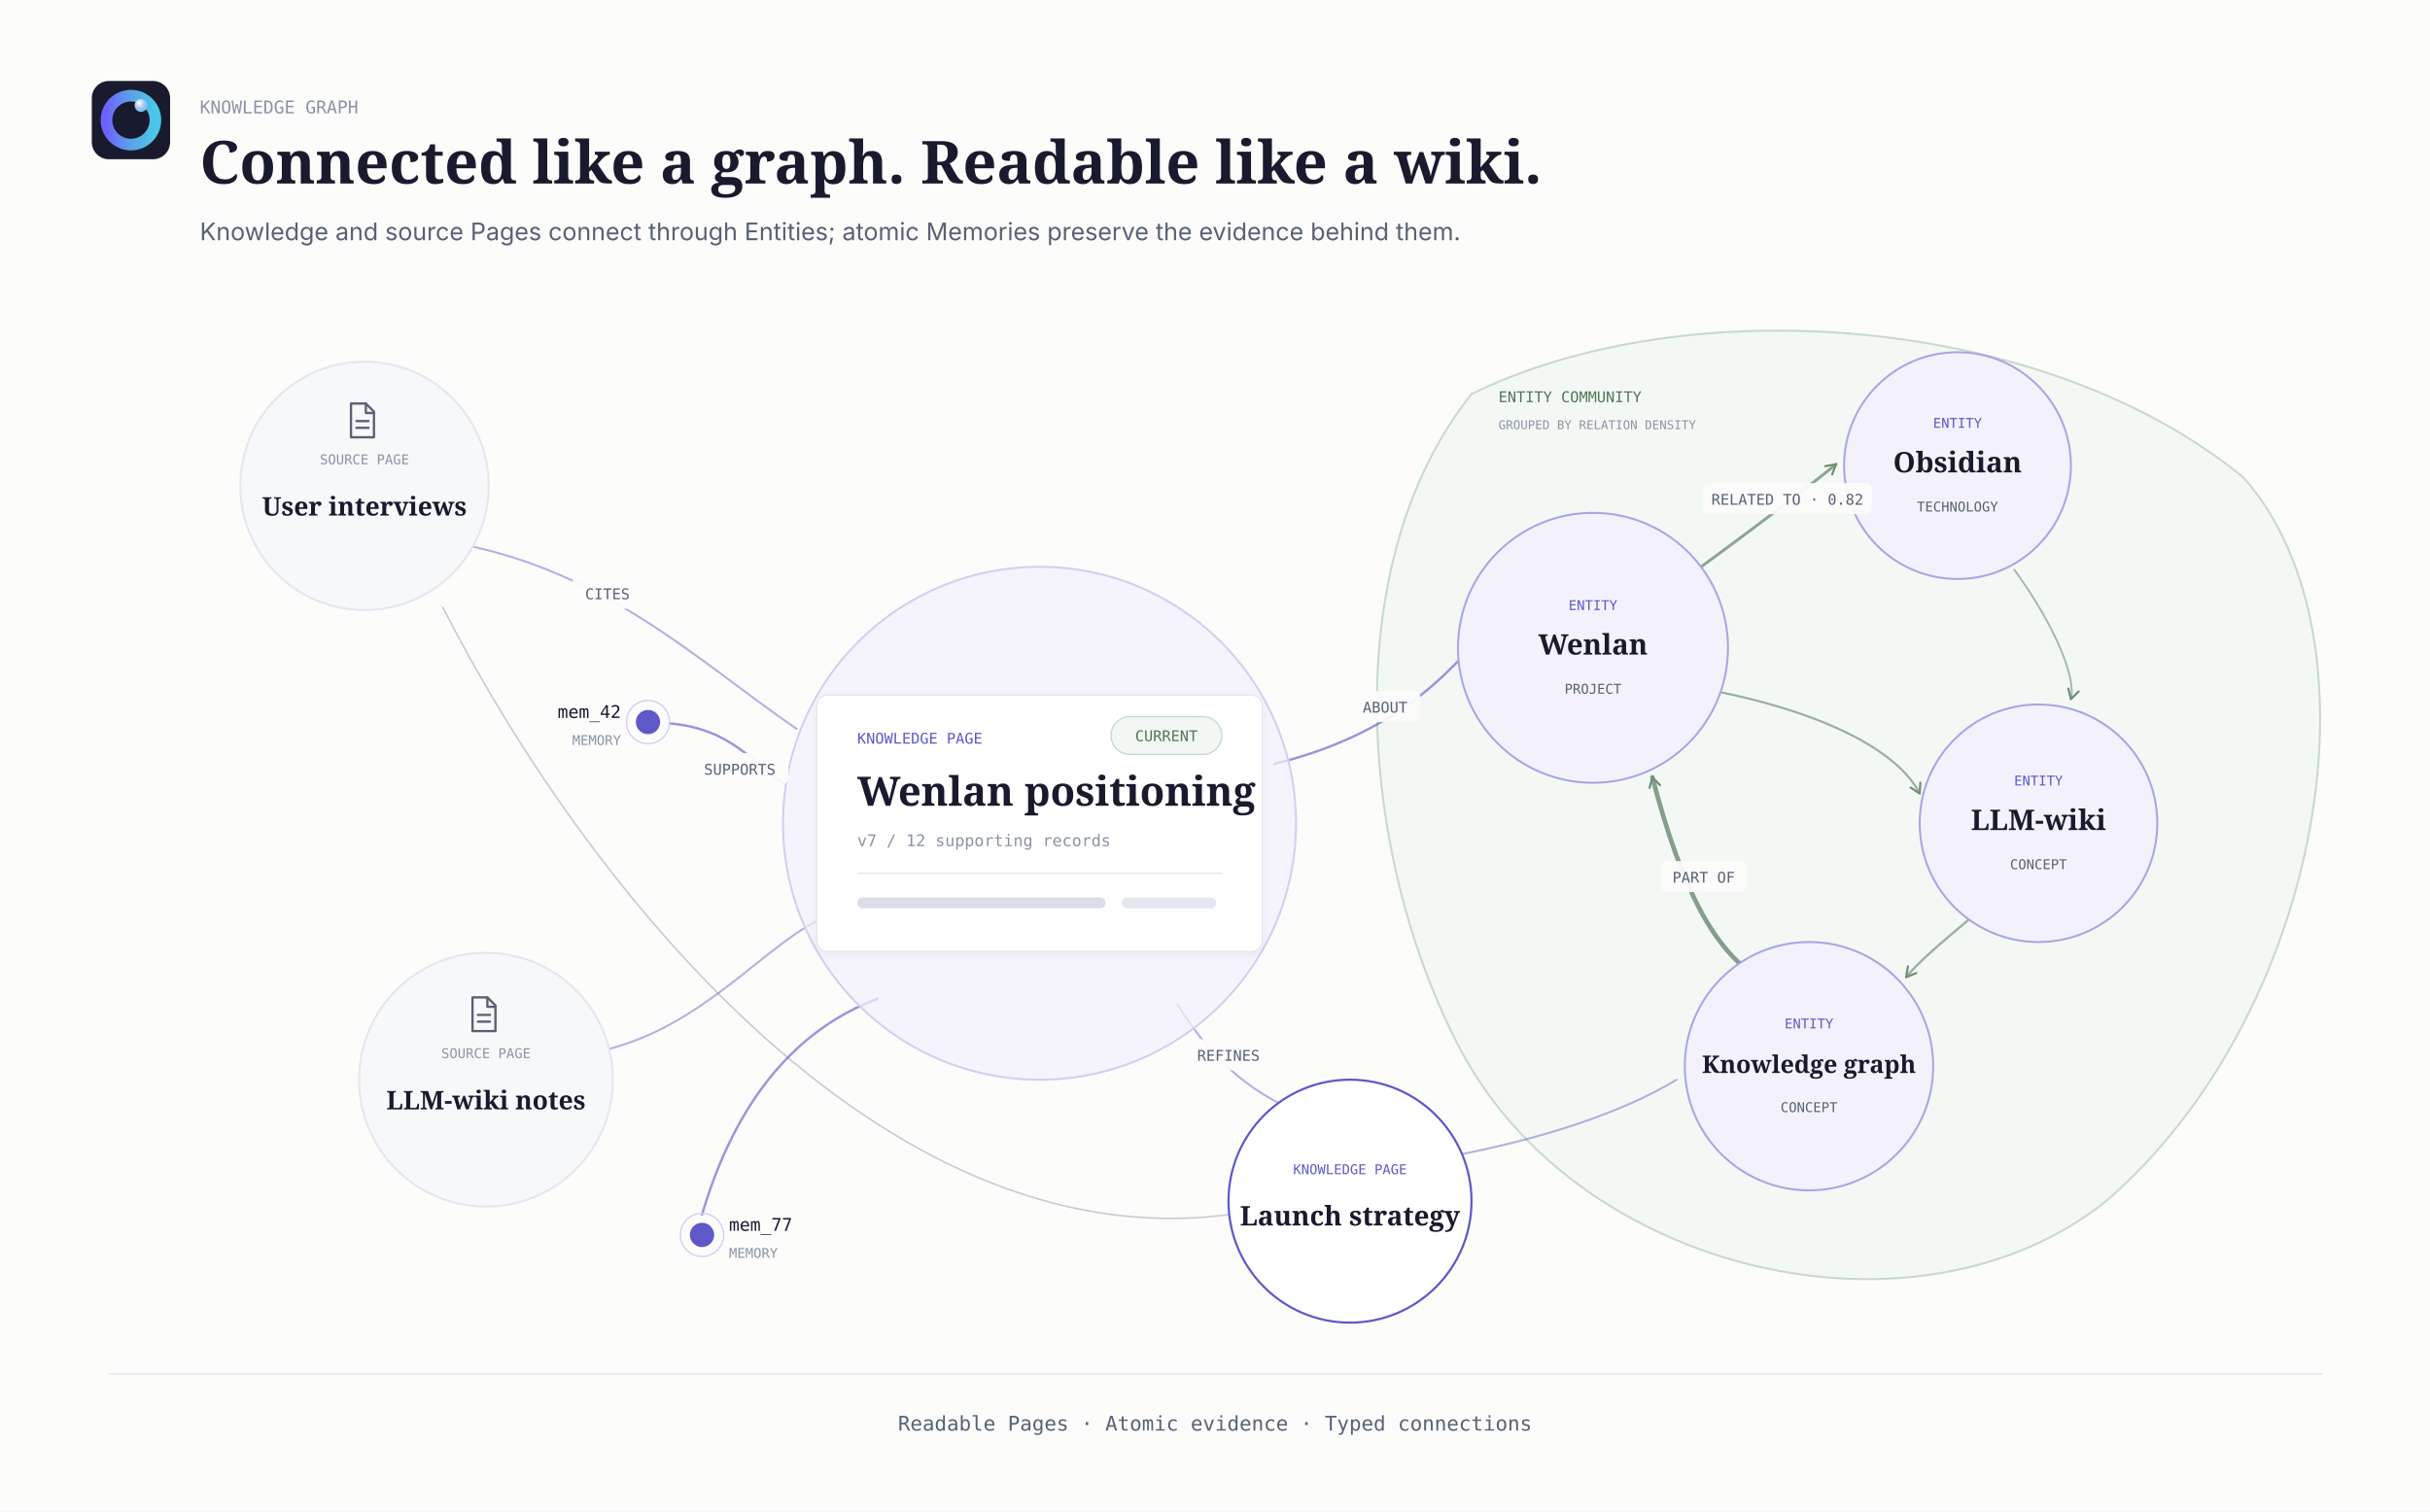
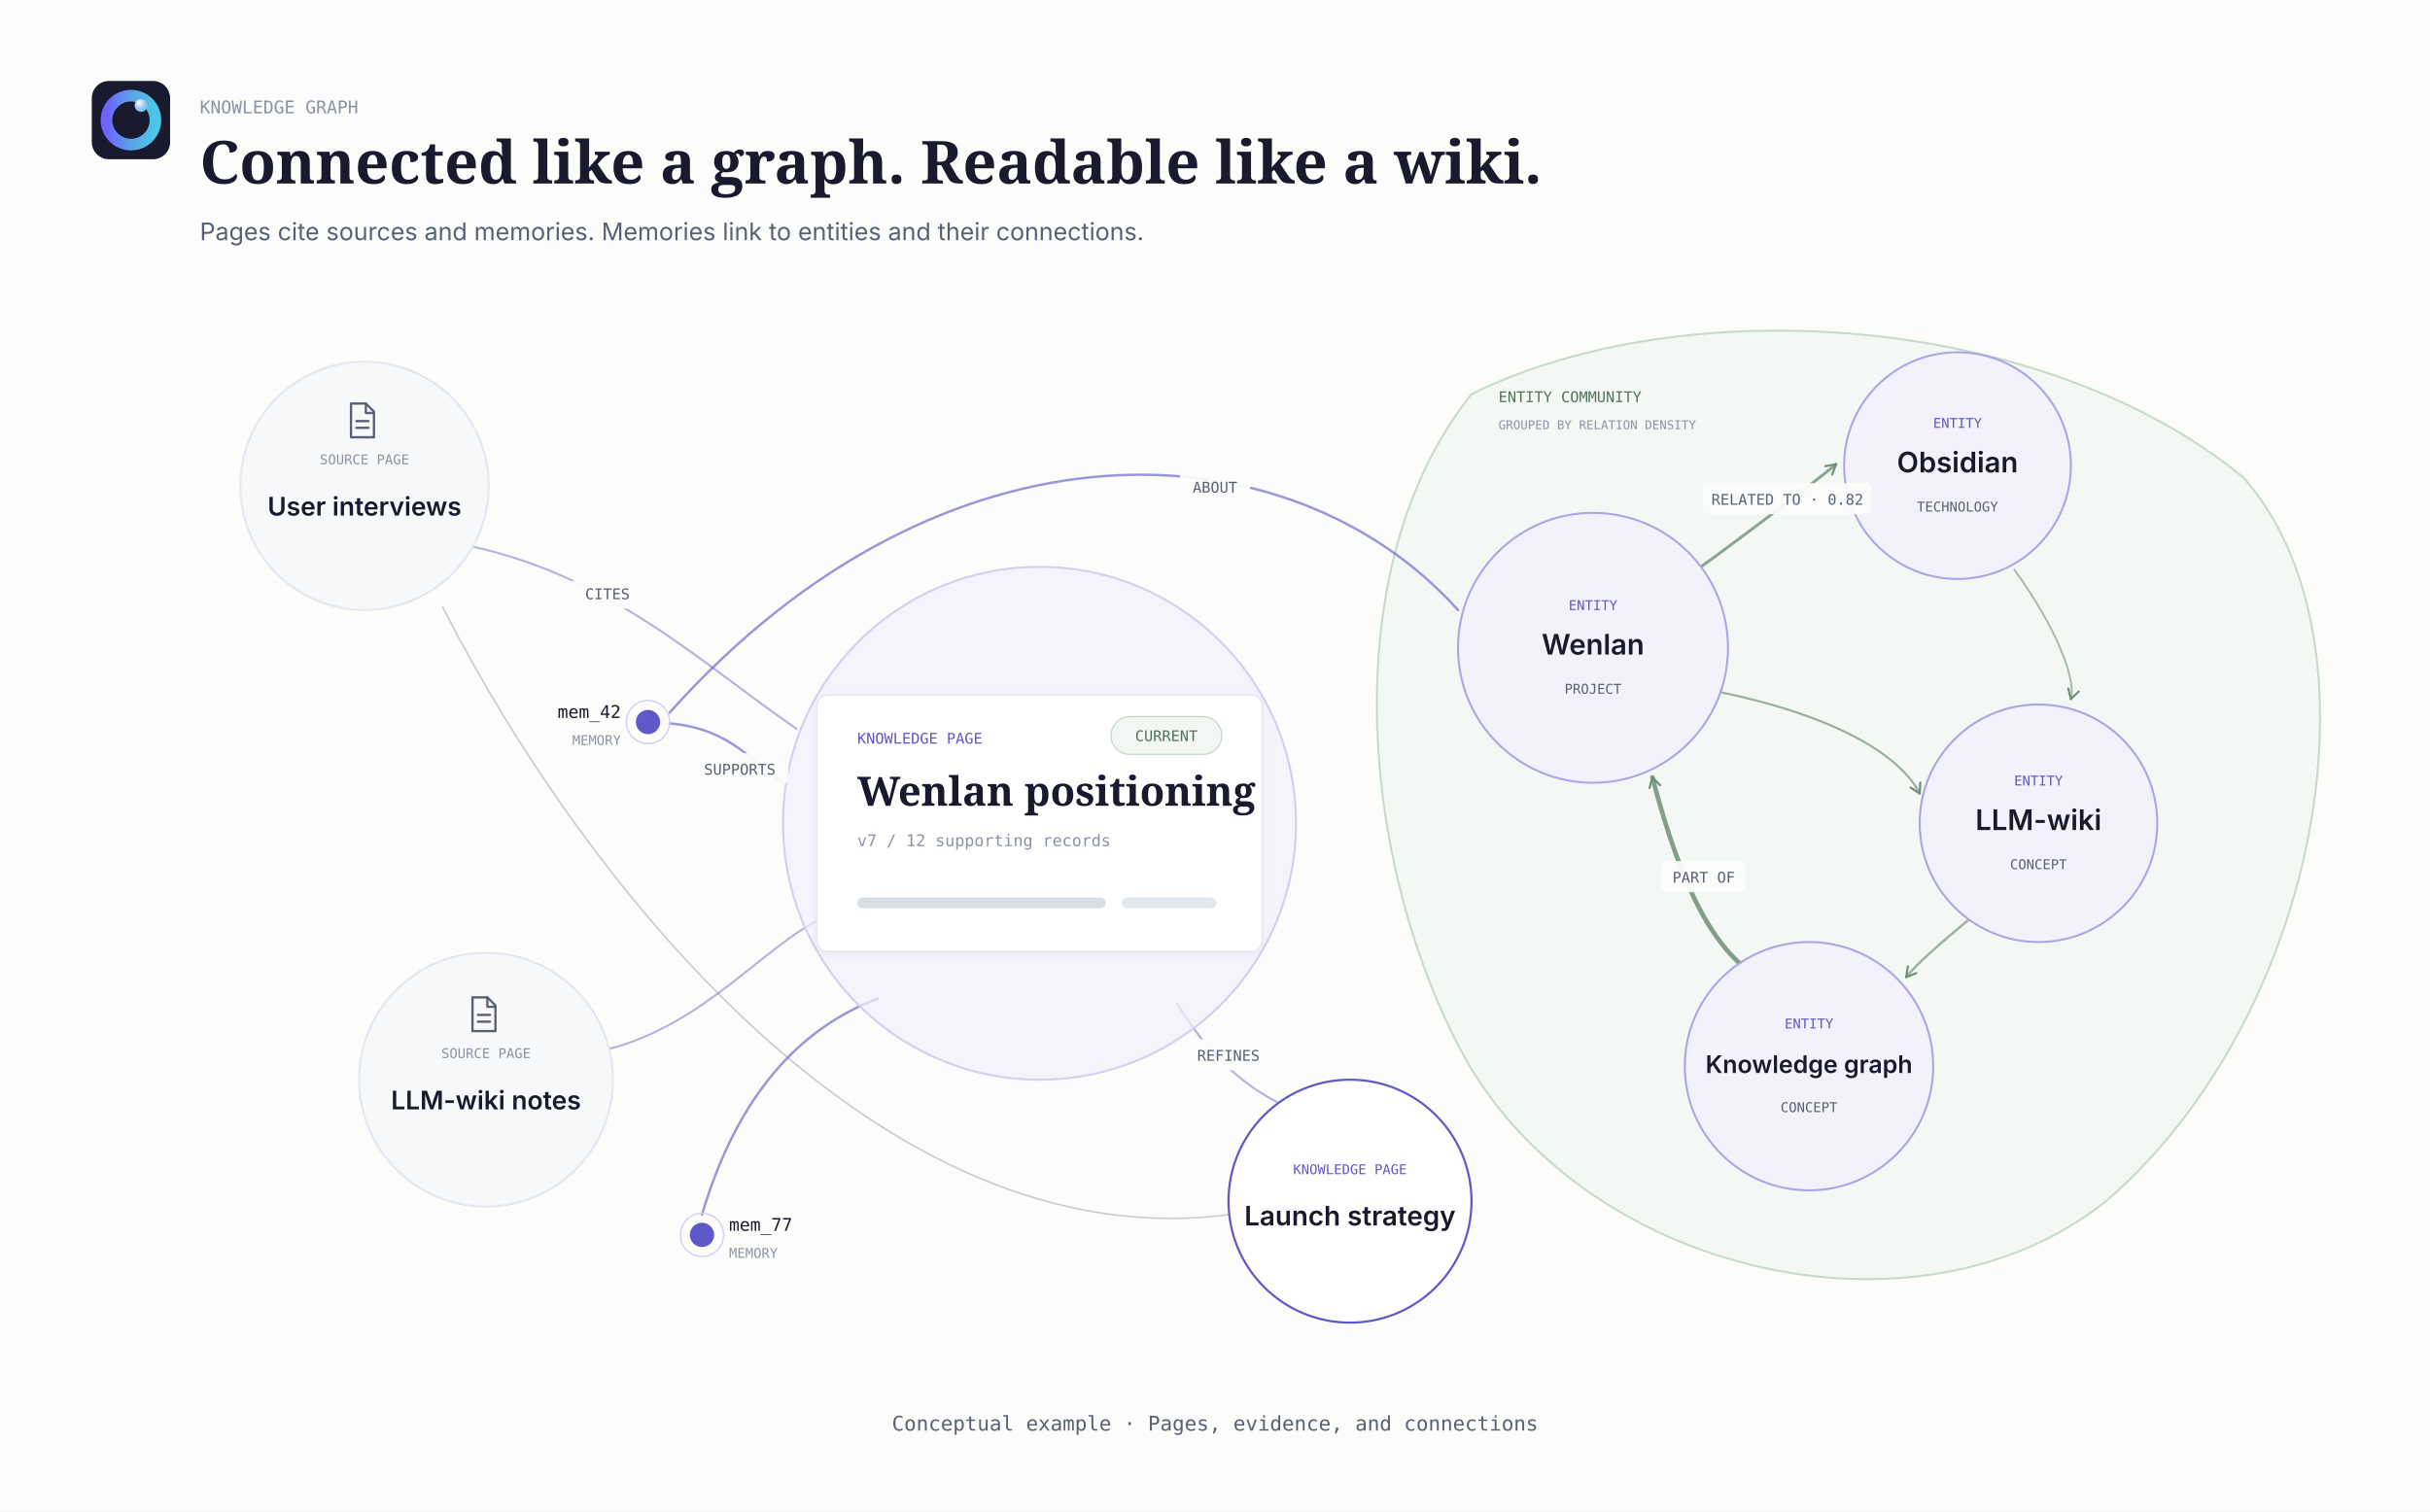
<svg xmlns="http://www.w3.org/2000/svg" width="1800" height="1120" viewBox="0 0 1800 1120" role="img" aria-labelledby="title desc">
  <style>text { font-kerning: normal; }</style>
  <rect width="1800" height="1120" fill="#FCFCFB" />
  <g transform="translate(68 60) scale(0.1132812)">
    <rect width="512" height="512" rx="112" fill="#1A1A2E" />
    <circle cx="256" cy="256" r="160" fill="none" stroke="url(#network-en-desktop-ring)" stroke-width="76" />
    <circle cx="322" cy="160" r="42" fill="url(#network-en-desktop-orb)" />
  </g>
  <g data-fit-region="network-en-desktop-heading" data-fit-x="148" data-fit-y="56" data-fit-width="1578" data-fit-height="138" data-check-overlap="false">
-     <text x="148" y="84" font-family="&quot;JetBrains Mono&quot;, ui-monospace, monospace" font-size="13" font-weight="500" fill="#8B93A3" text-anchor="start">KNOWLEDGE GRAPH</text>
-     <text x="148" y="136" font-family="&quot;Fraunces&quot;, Georgia, serif" font-size="44" font-weight="600" fill="#1A1A2E" text-anchor="start">Connected like a graph. Readable like a wiki.</text>
-     <text x="148" y="178" font-family="&quot;Instrument Sans&quot;, -apple-system, BlinkMacSystemFont, sans-serif" font-size="18" font-weight="400" fill="#586174" text-anchor="start">Knowledge and source Pages connect through Entities; atomic Memories preserve the evidence behind them.</text>
+     <text x="148" y="84" font-family="'JetBrains Mono', monospace" font-size="13" font-weight="500" fill="#8B93A3" text-anchor="start">KNOWLEDGE GRAPH</text>
+     <text x="148" y="136" font-family="'Fraunces', Georgia, serif" font-size="44" font-weight="600" fill="#1A1A2E" text-anchor="start">Connected like a graph. Readable like a wiki.</text>
+     <text x="148" y="178" font-family="'Instrument Sans', -apple-system, sans-serif" font-size="18" font-weight="400" fill="#586174" text-anchor="start">Pages cite sources and memories. Memories link to entities and their connections.</text>
  </g>
  <g data-fit-region="network-en-desktop-graph-field" data-fit-x="80" data-fit-y="230" data-fit-width="1640" data-fit-height="780" data-check-overlap="true">
    <path d="M1090 292 C1248 214 1514 232 1662 354 C1768 474 1720 752 1560 890 C1420 1002 1170 944 1082 778 C1008 638 988 420 1090 292Z" fill="#F2F7F3" fill-opacity="0.76" stroke="#C7DACB" stroke-width="1.5" />
-     <text x="1110" y="298" font-family="&quot;JetBrains Mono&quot;, ui-monospace, monospace" font-size="11" font-weight="500" fill="#4F7558" text-anchor="start">ENTITY COMMUNITY</text>
-     <text x="1110" y="318" font-family="&quot;JetBrains Mono&quot;, ui-monospace, monospace" font-size="9" font-weight="500" fill="#8B93A3" text-anchor="start">GROUPED BY RELATION DENSITY</text>
+     <text x="1110" y="298" font-family="'JetBrains Mono', monospace" font-size="11" font-weight="500" fill="#4F7558" text-anchor="start">ENTITY COMMUNITY</text>
+     <text x="1110" y="318" font-family="'JetBrains Mono', monospace" font-size="9" font-weight="500" fill="#8B93A3" text-anchor="start">GROUPED BY RELATION DENSITY</text>
    <path d="M350 405 C454 428 520 492 590 540" fill="none" stroke="#5E58C8" stroke-width="1.5" stroke-opacity="0.46" stroke-linecap="round" />
    <path d="M448 778 C522 760 566 700 610 680" fill="none" stroke="#5E58C8" stroke-width="1.5" stroke-opacity="0.46" stroke-linecap="round" />
    <path d="M496 536 C542 540 558 566 580 580" fill="none" stroke="#5E58C8" stroke-width="1.8" stroke-opacity="0.62" stroke-linecap="round" />
    <path d="M520 900 C546 812 592 762 650 740" fill="none" stroke="#5E58C8" stroke-width="1.8" stroke-opacity="0.62" stroke-linecap="round" />
-     <path d="M944 566 C1026 546 1064 506 1080 490" fill="none" stroke="#5E58C8" stroke-width="1.8" stroke-opacity="0.62" stroke-linecap="round" />
+     <path d="M496 528 C700 300 956 314 1080 452" fill="none" stroke="#5E58C8" stroke-width="1.8" stroke-opacity="0.62" stroke-linecap="round" />
    <path d="M872 744 C902 792 932 812 966 826" fill="none" stroke="#5E58C8" stroke-width="1.5" stroke-opacity="0.46" stroke-linecap="round" />
    <path d="M328 450 C430 650 650 934 910 900" fill="none" stroke="#586174" stroke-width="1.2" stroke-opacity="0.32" stroke-linecap="round" />
    <path d="M1260 420 C1312 382 1348 354 1360 344" fill="none" stroke="#6F8F76" stroke-width="2.2" stroke-opacity="0.78" stroke-linecap="round" marker-end="url(#network-en-desktop-relation-arrow)" />
    <path d="M1270 512 C1360 530 1408 560 1422 588" fill="none" stroke="#6F8F76" stroke-width="1.6" stroke-opacity="0.68" stroke-linecap="round" marker-end="url(#network-en-desktop-relation-arrow)" />
    <path d="M1302 724 C1270 704 1246 660 1224 576" fill="none" stroke="#6F8F76" stroke-width="3.4" stroke-opacity="0.84" stroke-linecap="round" marker-end="url(#network-en-desktop-relation-arrow)" />
    <path d="M1492 422 C1524 466 1538 504 1534 518" fill="none" stroke="#6F8F76" stroke-width="1.4" stroke-opacity="0.6" stroke-linecap="round" marker-end="url(#network-en-desktop-relation-arrow)" />
    <path d="M1460 680 C1436 700 1420 714 1412 724" fill="none" stroke="#6F8F76" stroke-width="1.8" stroke-opacity="0.66" stroke-linecap="round" marker-end="url(#network-en-desktop-relation-arrow)" />
-     <path d="M1068 858 C1144 844 1202 824 1242 800" fill="none" stroke="#5E58C8" stroke-width="1.5" stroke-opacity="0.46" stroke-linecap="round" />
    <g data-fit-region="network-en-desktop-source-User interviews" data-fit-x="178" data-fit-y="268" data-fit-width="184" data-fit-height="184" data-check-overlap="true">
      <circle cx="270" cy="360" r="92" fill="#F7F8FA" stroke="#E3E7EE" stroke-width="1.5" />
      <g fill="none" stroke="#586174" stroke-width="1.7" stroke-linecap="round" stroke-linejoin="round">
        <path d="M260 299h11l6 6v19H260z" />
        <path d="M271 299v7h6" />
        <path d="M264 312h9M264 317h9" />
      </g>
-       <text x="270" y="344" font-family="&quot;JetBrains Mono&quot;, ui-monospace, monospace" font-size="10" font-weight="500" fill="#8B93A3" text-anchor="middle">SOURCE PAGE</text>
-       <text x="270" y="382" font-family="&quot;Fraunces&quot;, Georgia, serif" font-size="19" font-weight="600" fill="#1A1A2E" text-anchor="middle">User interviews</text>
+       <text x="270" y="344" font-family="'JetBrains Mono', monospace" font-size="10" font-weight="500" fill="#8B93A3" text-anchor="middle">SOURCE PAGE</text>
+       <text x="270" y="382" font-family="'Instrument Sans', -apple-system, sans-serif" font-size="19" font-weight="600" fill="#1A1A2E" text-anchor="middle">User interviews</text>
    </g>
    <g data-fit-region="network-en-desktop-source-LLM-wiki notes" data-fit-x="266" data-fit-y="706" data-fit-width="188" data-fit-height="188" data-check-overlap="true">
      <circle cx="360" cy="800" r="94" fill="#F7F8FA" stroke="#E3E7EE" stroke-width="1.5" />
      <g fill="none" stroke="#586174" stroke-width="1.7" stroke-linecap="round" stroke-linejoin="round">
        <path d="M350 739h11l6 6v19H350z" />
        <path d="M361 739v7h6" />
        <path d="M354 752h9M354 757h9" />
      </g>
-       <text x="360" y="784" font-family="&quot;JetBrains Mono&quot;, ui-monospace, monospace" font-size="10" font-weight="500" fill="#8B93A3" text-anchor="middle">SOURCE PAGE</text>
-       <text x="360" y="822" font-family="&quot;Fraunces&quot;, Georgia, serif" font-size="19" font-weight="600" fill="#1A1A2E" text-anchor="middle">LLM-wiki notes</text>
-     </g>
-     <g data-fit-region="network-en-desktop-memory-mem_42" data-fit-x="328" data-fit-y="507" data-fit-width="132" data-fit-height="58" data-check-overlap="true">
-       <circle cx="480" cy="535" r="9" fill="#5E58C8" />
-       <circle cx="480" cy="535" r="16" fill="none" stroke="#D2CFF0" />
-       <text x="460" y="532" font-family="&quot;JetBrains Mono&quot;, ui-monospace, monospace" font-size="13" font-weight="500" fill="#1A1A2E" text-anchor="end">mem_42</text>
-       <text x="460" y="552" font-family="&quot;JetBrains Mono&quot;, ui-monospace, monospace" font-size="10" font-weight="500" fill="#8B93A3" text-anchor="end">MEMORY</text>
-     </g>
-     <g data-fit-region="network-en-desktop-memory-mem_77" data-fit-x="502" data-fit-y="887" data-fit-width="132" data-fit-height="58" data-check-overlap="true">
-       <circle cx="520" cy="915" r="9" fill="#5E58C8" />
-       <circle cx="520" cy="915" r="16" fill="none" stroke="#D2CFF0" />
-       <text x="540" y="912" font-family="&quot;JetBrains Mono&quot;, ui-monospace, monospace" font-size="13" font-weight="500" fill="#1A1A2E" text-anchor="start">mem_77</text>
-       <text x="540" y="932" font-family="&quot;JetBrains Mono&quot;, ui-monospace, monospace" font-size="10" font-weight="500" fill="#8B93A3" text-anchor="start">MEMORY</text>
+       <text x="360" y="784" font-family="'JetBrains Mono', monospace" font-size="10" font-weight="500" fill="#8B93A3" text-anchor="middle">SOURCE PAGE</text>
+       <text x="360" y="822" font-family="'Instrument Sans', -apple-system, sans-serif" font-size="19" font-weight="600" fill="#1A1A2E" text-anchor="middle">LLM-wiki notes</text>
    </g>
    <g data-fit-region="network-en-desktop-hero" data-fit-x="580" data-fit-y="420" data-fit-width="380" data-fit-height="380" data-check-overlap="false">
      <circle cx="770" cy="610" r="190" fill="#F3F2FC" fill-opacity="0.72" stroke="#D2CFF0" stroke-width="1.5" />
      <g filter="url(#network-en-desktop-page-shadow)">
        <rect x="605" y="515" width="330" height="190" rx="8" fill="#FFFFFF" stroke="#E3E7EE" />
      </g>
-       <text x="635" y="551" font-family="&quot;JetBrains Mono&quot;, ui-monospace, monospace" font-size="11" font-weight="500" fill="#5E58C8" text-anchor="start">KNOWLEDGE PAGE</text>
+       <text x="635" y="551" font-family="'JetBrains Mono', monospace" font-size="11" font-weight="500" fill="#5E58C8" text-anchor="start">KNOWLEDGE PAGE</text>
      <g>
        <rect x="823" y="531" width="82" height="28" rx="14" fill="#F2F7F3" stroke="#C7DACB" />
-         <text x="864" y="549.18" font-family="&quot;JetBrains Mono&quot;, ui-monospace, monospace" font-size="11" font-weight="500" fill="#4F7558" text-anchor="middle">CURRENT</text>
+         <text x="864" y="549.18" font-family="'JetBrains Mono', monospace" font-size="11" font-weight="500" fill="#4F7558" text-anchor="middle">CURRENT</text>
      </g>
-       <text x="635" y="597" font-family="&quot;Fraunces&quot;, Georgia, serif" font-size="30" font-weight="600" fill="#1A1A2E" text-anchor="start">Wenlan positioning</text>
-       <text x="635" y="627" font-family="&quot;JetBrains Mono&quot;, ui-monospace, monospace" font-size="12" font-weight="500" fill="#8B93A3" text-anchor="start">v7 / 12 supporting records</text>
-       <line x1="635" y1="647" x2="905" y2="647" stroke="#E3E7EE" />
+       <text x="635" y="597" font-family="'Fraunces', Georgia, serif" font-size="30" font-weight="600" fill="#1A1A2E" text-anchor="start">Wenlan positioning</text>
+       <text x="635" y="627" font-family="'JetBrains Mono', monospace" font-size="12" font-weight="500" fill="#8B93A3" text-anchor="start">v7 / 12 supporting records</text>
      <rect x="635" y="665" width="184" height="8" rx="4" fill="#D9DEE7" />
      <rect x="831" y="665" width="70" height="8" rx="4" fill="#E3E7EE" />
    </g>
+     <g data-fit-region="network-en-desktop-memory-mem_42" data-fit-x="328" data-fit-y="507" data-fit-width="132" data-fit-height="58" data-check-overlap="true">
+       <circle cx="480" cy="535" r="9" fill="#5E58C8" />
+       <circle cx="480" cy="535" r="16" fill="none" stroke="#D2CFF0" />
+       <text x="460" y="532" font-family="'JetBrains Mono', monospace" font-size="13" font-weight="500" fill="#1A1A2E" text-anchor="end">mem_42</text>
+       <text x="460" y="552" font-family="'JetBrains Mono', monospace" font-size="10" font-weight="500" fill="#8B93A3" text-anchor="end">MEMORY</text>
+     </g>
+     <g data-fit-region="network-en-desktop-memory-mem_77" data-fit-x="502" data-fit-y="887" data-fit-width="132" data-fit-height="58" data-check-overlap="true">
+       <circle cx="520" cy="915" r="9" fill="#5E58C8" />
+       <circle cx="520" cy="915" r="16" fill="none" stroke="#D2CFF0" />
+       <text x="540" y="912" font-family="'JetBrains Mono', monospace" font-size="13" font-weight="500" fill="#1A1A2E" text-anchor="start">mem_77</text>
+       <text x="540" y="932" font-family="'JetBrains Mono', monospace" font-size="10" font-weight="500" fill="#8B93A3" text-anchor="start">MEMORY</text>
+     </g>
    <g data-fit-region="network-en-desktop-knowledge-Launch strategy" data-fit-x="910" data-fit-y="800" data-fit-width="180" data-fit-height="180" data-check-overlap="true">
      <circle cx="1000" cy="890" r="90" fill="#FFFFFF" stroke="#5E58C8" stroke-width="1.6" />
-       <text x="1000" y="870" font-family="&quot;JetBrains Mono&quot;, ui-monospace, monospace" font-size="10" font-weight="500" fill="#5E58C8" text-anchor="middle">KNOWLEDGE PAGE</text>
-       <text x="1000" y="908" font-family="&quot;Fraunces&quot;, Georgia, serif" font-size="20" font-weight="600" fill="#1A1A2E" text-anchor="middle">Launch strategy</text>
+       <text x="1000" y="870" font-family="'JetBrains Mono', monospace" font-size="10" font-weight="500" fill="#5E58C8" text-anchor="middle">KNOWLEDGE PAGE</text>
+       <text x="1000" y="908" font-family="'Instrument Sans', -apple-system, sans-serif" font-size="20" font-weight="600" fill="#1A1A2E" text-anchor="middle">Launch strategy</text>
    </g>
    <g data-fit-region="network-en-desktop-entity-Wenlan" data-fit-x="1080" data-fit-y="380" data-fit-width="200" data-fit-height="200" data-check-overlap="true">
      <circle cx="1180" cy="480" r="100" fill="#F3F2FC" stroke="#AAA5E5" stroke-width="1.5" />
-       <text x="1180" y="452" font-family="&quot;JetBrains Mono&quot;, ui-monospace, monospace" font-size="10" font-weight="500" fill="#5E58C8" text-anchor="middle">ENTITY</text>
-       <text x="1180" y="485" font-family="&quot;Fraunces&quot;, Georgia, serif" font-size="21" font-weight="600" fill="#1A1A2E" text-anchor="middle">Wenlan</text>
-       <text x="1180" y="514" font-family="&quot;JetBrains Mono&quot;, ui-monospace, monospace" font-size="10" font-weight="500" fill="#586174" text-anchor="middle">PROJECT</text>
+       <text x="1180" y="452" font-family="'JetBrains Mono', monospace" font-size="10" font-weight="500" fill="#5E58C8" text-anchor="middle">ENTITY</text>
+       <text x="1180" y="485" font-family="'Instrument Sans', -apple-system, sans-serif" font-size="21" font-weight="600" fill="#1A1A2E" text-anchor="middle">Wenlan</text>
+       <text x="1180" y="514" font-family="'JetBrains Mono', monospace" font-size="10" font-weight="500" fill="#586174" text-anchor="middle">PROJECT</text>
    </g>
    <g data-fit-region="network-en-desktop-entity-Obsidian" data-fit-x="1366" data-fit-y="261" data-fit-width="168" data-fit-height="168" data-check-overlap="true">
      <circle cx="1450" cy="345" r="84" fill="#F3F2FC" stroke="#AAA5E5" stroke-width="1.5" />
-       <text x="1450" y="317" font-family="&quot;JetBrains Mono&quot;, ui-monospace, monospace" font-size="10" font-weight="500" fill="#5E58C8" text-anchor="middle">ENTITY</text>
-       <text x="1450" y="350" font-family="&quot;Fraunces&quot;, Georgia, serif" font-size="21" font-weight="600" fill="#1A1A2E" text-anchor="middle">Obsidian</text>
-       <text x="1450" y="379" font-family="&quot;JetBrains Mono&quot;, ui-monospace, monospace" font-size="10" font-weight="500" fill="#586174" text-anchor="middle">TECHNOLOGY</text>
+       <text x="1450" y="317" font-family="'JetBrains Mono', monospace" font-size="10" font-weight="500" fill="#5E58C8" text-anchor="middle">ENTITY</text>
+       <text x="1450" y="350" font-family="'Instrument Sans', -apple-system, sans-serif" font-size="21" font-weight="600" fill="#1A1A2E" text-anchor="middle">Obsidian</text>
+       <text x="1450" y="379" font-family="'JetBrains Mono', monospace" font-size="10" font-weight="500" fill="#586174" text-anchor="middle">TECHNOLOGY</text>
    </g>
    <g data-fit-region="network-en-desktop-entity-LLM-wiki" data-fit-x="1422" data-fit-y="522" data-fit-width="176" data-fit-height="176" data-check-overlap="true">
      <circle cx="1510" cy="610" r="88" fill="#F3F2FC" stroke="#AAA5E5" stroke-width="1.5" />
-       <text x="1510" y="582" font-family="&quot;JetBrains Mono&quot;, ui-monospace, monospace" font-size="10" font-weight="500" fill="#5E58C8" text-anchor="middle">ENTITY</text>
-       <text x="1510" y="615" font-family="&quot;Fraunces&quot;, Georgia, serif" font-size="21" font-weight="600" fill="#1A1A2E" text-anchor="middle">LLM-wiki</text>
-       <text x="1510" y="644" font-family="&quot;JetBrains Mono&quot;, ui-monospace, monospace" font-size="10" font-weight="500" fill="#586174" text-anchor="middle">CONCEPT</text>
+       <text x="1510" y="582" font-family="'JetBrains Mono', monospace" font-size="10" font-weight="500" fill="#5E58C8" text-anchor="middle">ENTITY</text>
+       <text x="1510" y="615" font-family="'Instrument Sans', -apple-system, sans-serif" font-size="21" font-weight="600" fill="#1A1A2E" text-anchor="middle">LLM-wiki</text>
+       <text x="1510" y="644" font-family="'JetBrains Mono', monospace" font-size="10" font-weight="500" fill="#586174" text-anchor="middle">CONCEPT</text>
    </g>
    <g data-fit-region="network-en-desktop-entity-Knowledge graph" data-fit-x="1248" data-fit-y="698" data-fit-width="184" data-fit-height="184" data-check-overlap="true">
      <circle cx="1340" cy="790" r="92" fill="#F3F2FC" stroke="#AAA5E5" stroke-width="1.5" />
-       <text x="1340" y="762" font-family="&quot;JetBrains Mono&quot;, ui-monospace, monospace" font-size="10" font-weight="500" fill="#5E58C8" text-anchor="middle">ENTITY</text>
-       <text x="1340" y="795" font-family="&quot;Fraunces&quot;, Georgia, serif" font-size="18" font-weight="600" fill="#1A1A2E" text-anchor="middle">Knowledge graph</text>
-       <text x="1340" y="824" font-family="&quot;JetBrains Mono&quot;, ui-monospace, monospace" font-size="10" font-weight="500" fill="#586174" text-anchor="middle">CONCEPT</text>
+       <text x="1340" y="762" font-family="'JetBrains Mono', monospace" font-size="10" font-weight="500" fill="#5E58C8" text-anchor="middle">ENTITY</text>
+       <text x="1340" y="795" font-family="'Instrument Sans', -apple-system, sans-serif" font-size="18" font-weight="600" fill="#1A1A2E" text-anchor="middle">Knowledge graph</text>
+       <text x="1340" y="824" font-family="'JetBrains Mono', monospace" font-size="10" font-weight="500" fill="#586174" text-anchor="middle">CONCEPT</text>
    </g>
    <g>
      <rect x="424" y="428" width="52" height="23" rx="4" fill="#FCFCFB" fill-opacity="0.94" />
-       <text x="450" y="444" font-family="&quot;JetBrains Mono&quot;, ui-monospace, monospace" font-size="11" font-weight="500" fill="#586174" text-anchor="middle">CITES</text>
+       <text x="450" y="444" font-family="'JetBrains Mono', monospace" font-size="11" font-weight="500" fill="#586174" text-anchor="middle">CITES</text>
    </g>
    <g>
      <rect x="512" y="558" width="72" height="23" rx="4" fill="#FCFCFB" fill-opacity="0.94" />
-       <text x="548" y="574" font-family="&quot;JetBrains Mono&quot;, ui-monospace, monospace" font-size="11" font-weight="500" fill="#586174" text-anchor="middle">SUPPORTS</text>
+       <text x="548" y="574" font-family="'JetBrains Mono', monospace" font-size="11" font-weight="500" fill="#586174" text-anchor="middle">SUPPORTS</text>
    </g>
    <g>
-       <rect x="1000" y="512" width="52" height="23" rx="4" fill="#FCFCFB" fill-opacity="0.94" />
-       <text x="1026" y="528" font-family="&quot;JetBrains Mono&quot;, ui-monospace, monospace" font-size="11" font-weight="500" fill="#586174" text-anchor="middle">ABOUT</text>
+       <rect x="874" y="349" width="52" height="23" rx="4" fill="#FCFCFB" fill-opacity="0.94" />
+       <text x="900" y="365" font-family="'JetBrains Mono', monospace" font-size="11" font-weight="500" fill="#586174" text-anchor="middle">ABOUT</text>
    </g>
    <g>
      <rect x="877.5" y="770" width="65" height="23" rx="4" fill="#FCFCFB" fill-opacity="0.94" />
-       <text x="910" y="786" font-family="&quot;JetBrains Mono&quot;, ui-monospace, monospace" font-size="11" font-weight="500" fill="#586174" text-anchor="middle">REFINES</text>
+       <text x="910" y="786" font-family="'JetBrains Mono', monospace" font-size="11" font-weight="500" fill="#586174" text-anchor="middle">REFINES</text>
    </g>
    <g>
      <rect x="1261.5" y="358" width="125" height="23" rx="4" fill="#FCFCFB" fill-opacity="0.94" />
-       <text x="1324" y="374" font-family="&quot;JetBrains Mono&quot;, ui-monospace, monospace" font-size="11" font-weight="500" fill="#586174" text-anchor="middle">RELATED TO · 0.82</text>
+       <text x="1324" y="374" font-family="'JetBrains Mono', monospace" font-size="11" font-weight="500" fill="#586174" text-anchor="middle">RELATED TO · 0.82</text>
    </g>
    <g>
      <rect x="1230.5" y="638" width="63" height="23" rx="4" fill="#FCFCFB" fill-opacity="0.94" />
-       <text x="1262" y="654" font-family="&quot;JetBrains Mono&quot;, ui-monospace, monospace" font-size="11" font-weight="500" fill="#586174" text-anchor="middle">PART OF</text>
+       <text x="1262" y="654" font-family="'JetBrains Mono', monospace" font-size="11" font-weight="500" fill="#586174" text-anchor="middle">PART OF</text>
    </g>
  </g>
  <g data-fit-region="network-en-desktop-footer" data-fit-x="80" data-fit-y="1018" data-fit-width="1640" data-fit-height="58" data-check-overlap="false">
-     <line x1="80" y1="1018" x2="1720" y2="1018" stroke="#E3E7EE" />
-     <text x="900" y="1060" font-family="&quot;JetBrains Mono&quot;, ui-monospace, monospace" font-size="15" font-weight="500" fill="#586174" text-anchor="middle">Readable Pages · Atomic evidence · Typed connections</text>
+     <text x="900" y="1060" font-family="'JetBrains Mono', monospace" font-size="15" font-weight="500" fill="#586174" text-anchor="middle">Conceptual example · Pages, evidence, and connections</text>
  </g>
  <defs>
    <linearGradient id="network-en-desktop-ring" x1="96" y1="256" x2="416" y2="256" gradientUnits="userSpaceOnUse">
      <stop stop-color="#6C63FF" />
      <stop offset="0.5" stop-color="#5BA3E6" />
      <stop offset="1" stop-color="#4AC8E8" />
    </linearGradient>
    <radialGradient id="network-en-desktop-orb" cx="0" cy="0" r="1" gradientUnits="userSpaceOnUse" gradientTransform="translate(310 144) rotate(52.125) scale(76.0263)">
      <stop stop-color="#FFFFFF" />
      <stop offset="0.45" stop-color="#A5C4F7" />
      <stop offset="1" stop-color="#4AC8E8" />
    </radialGradient>
    <marker id="network-en-desktop-relation-arrow" markerWidth="12" markerHeight="12" refX="9" refY="6" orient="auto" markerUnits="userSpaceOnUse">
      <path d="M2 2 L9 6 L2 10" fill="none" stroke="#6F8F76" stroke-width="1.6" stroke-linecap="round" stroke-linejoin="round" />
    </marker>
    <filter id="network-en-desktop-page-shadow" x="-20%" y="-20%" width="140%" height="150%">
      <feDropShadow dx="0" dy="12" stdDeviation="16" flood-color="#1A1A2E" flood-opacity="0.09" />
      <feDropShadow dx="0" dy="2" stdDeviation="3" flood-color="#1A1A2E" flood-opacity="0.05" />
    </filter>
  </defs>
</svg>
